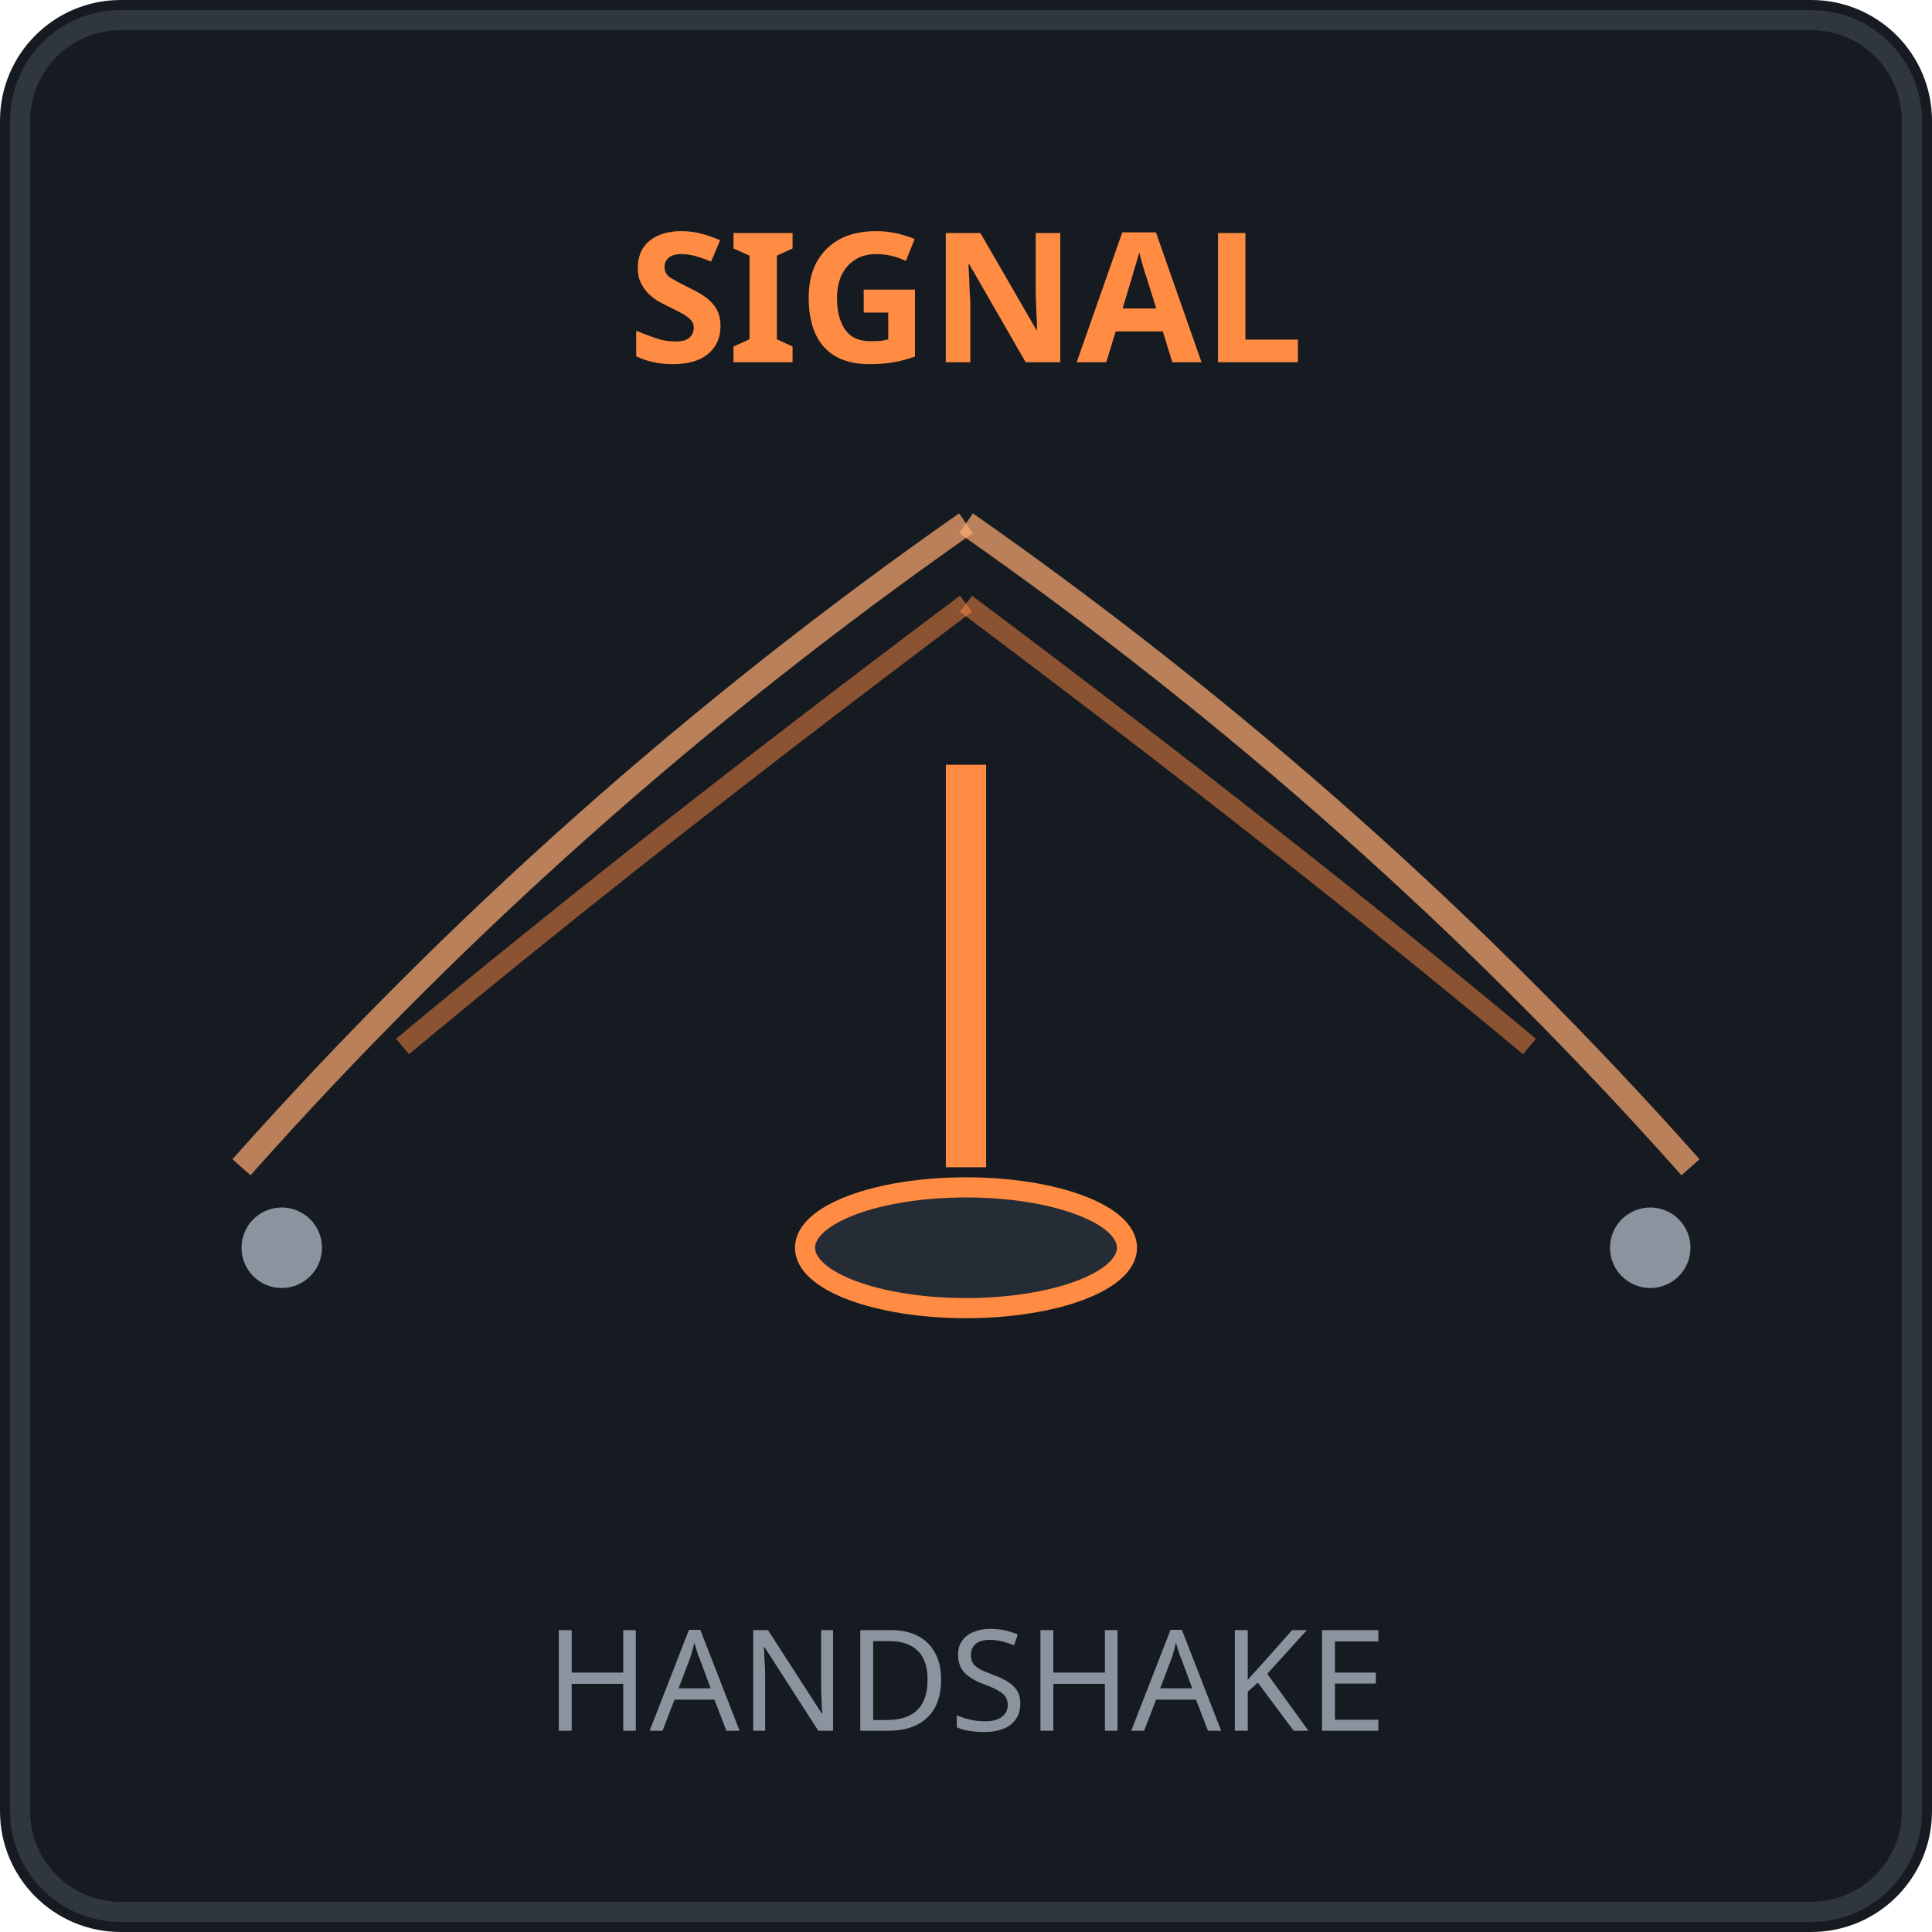
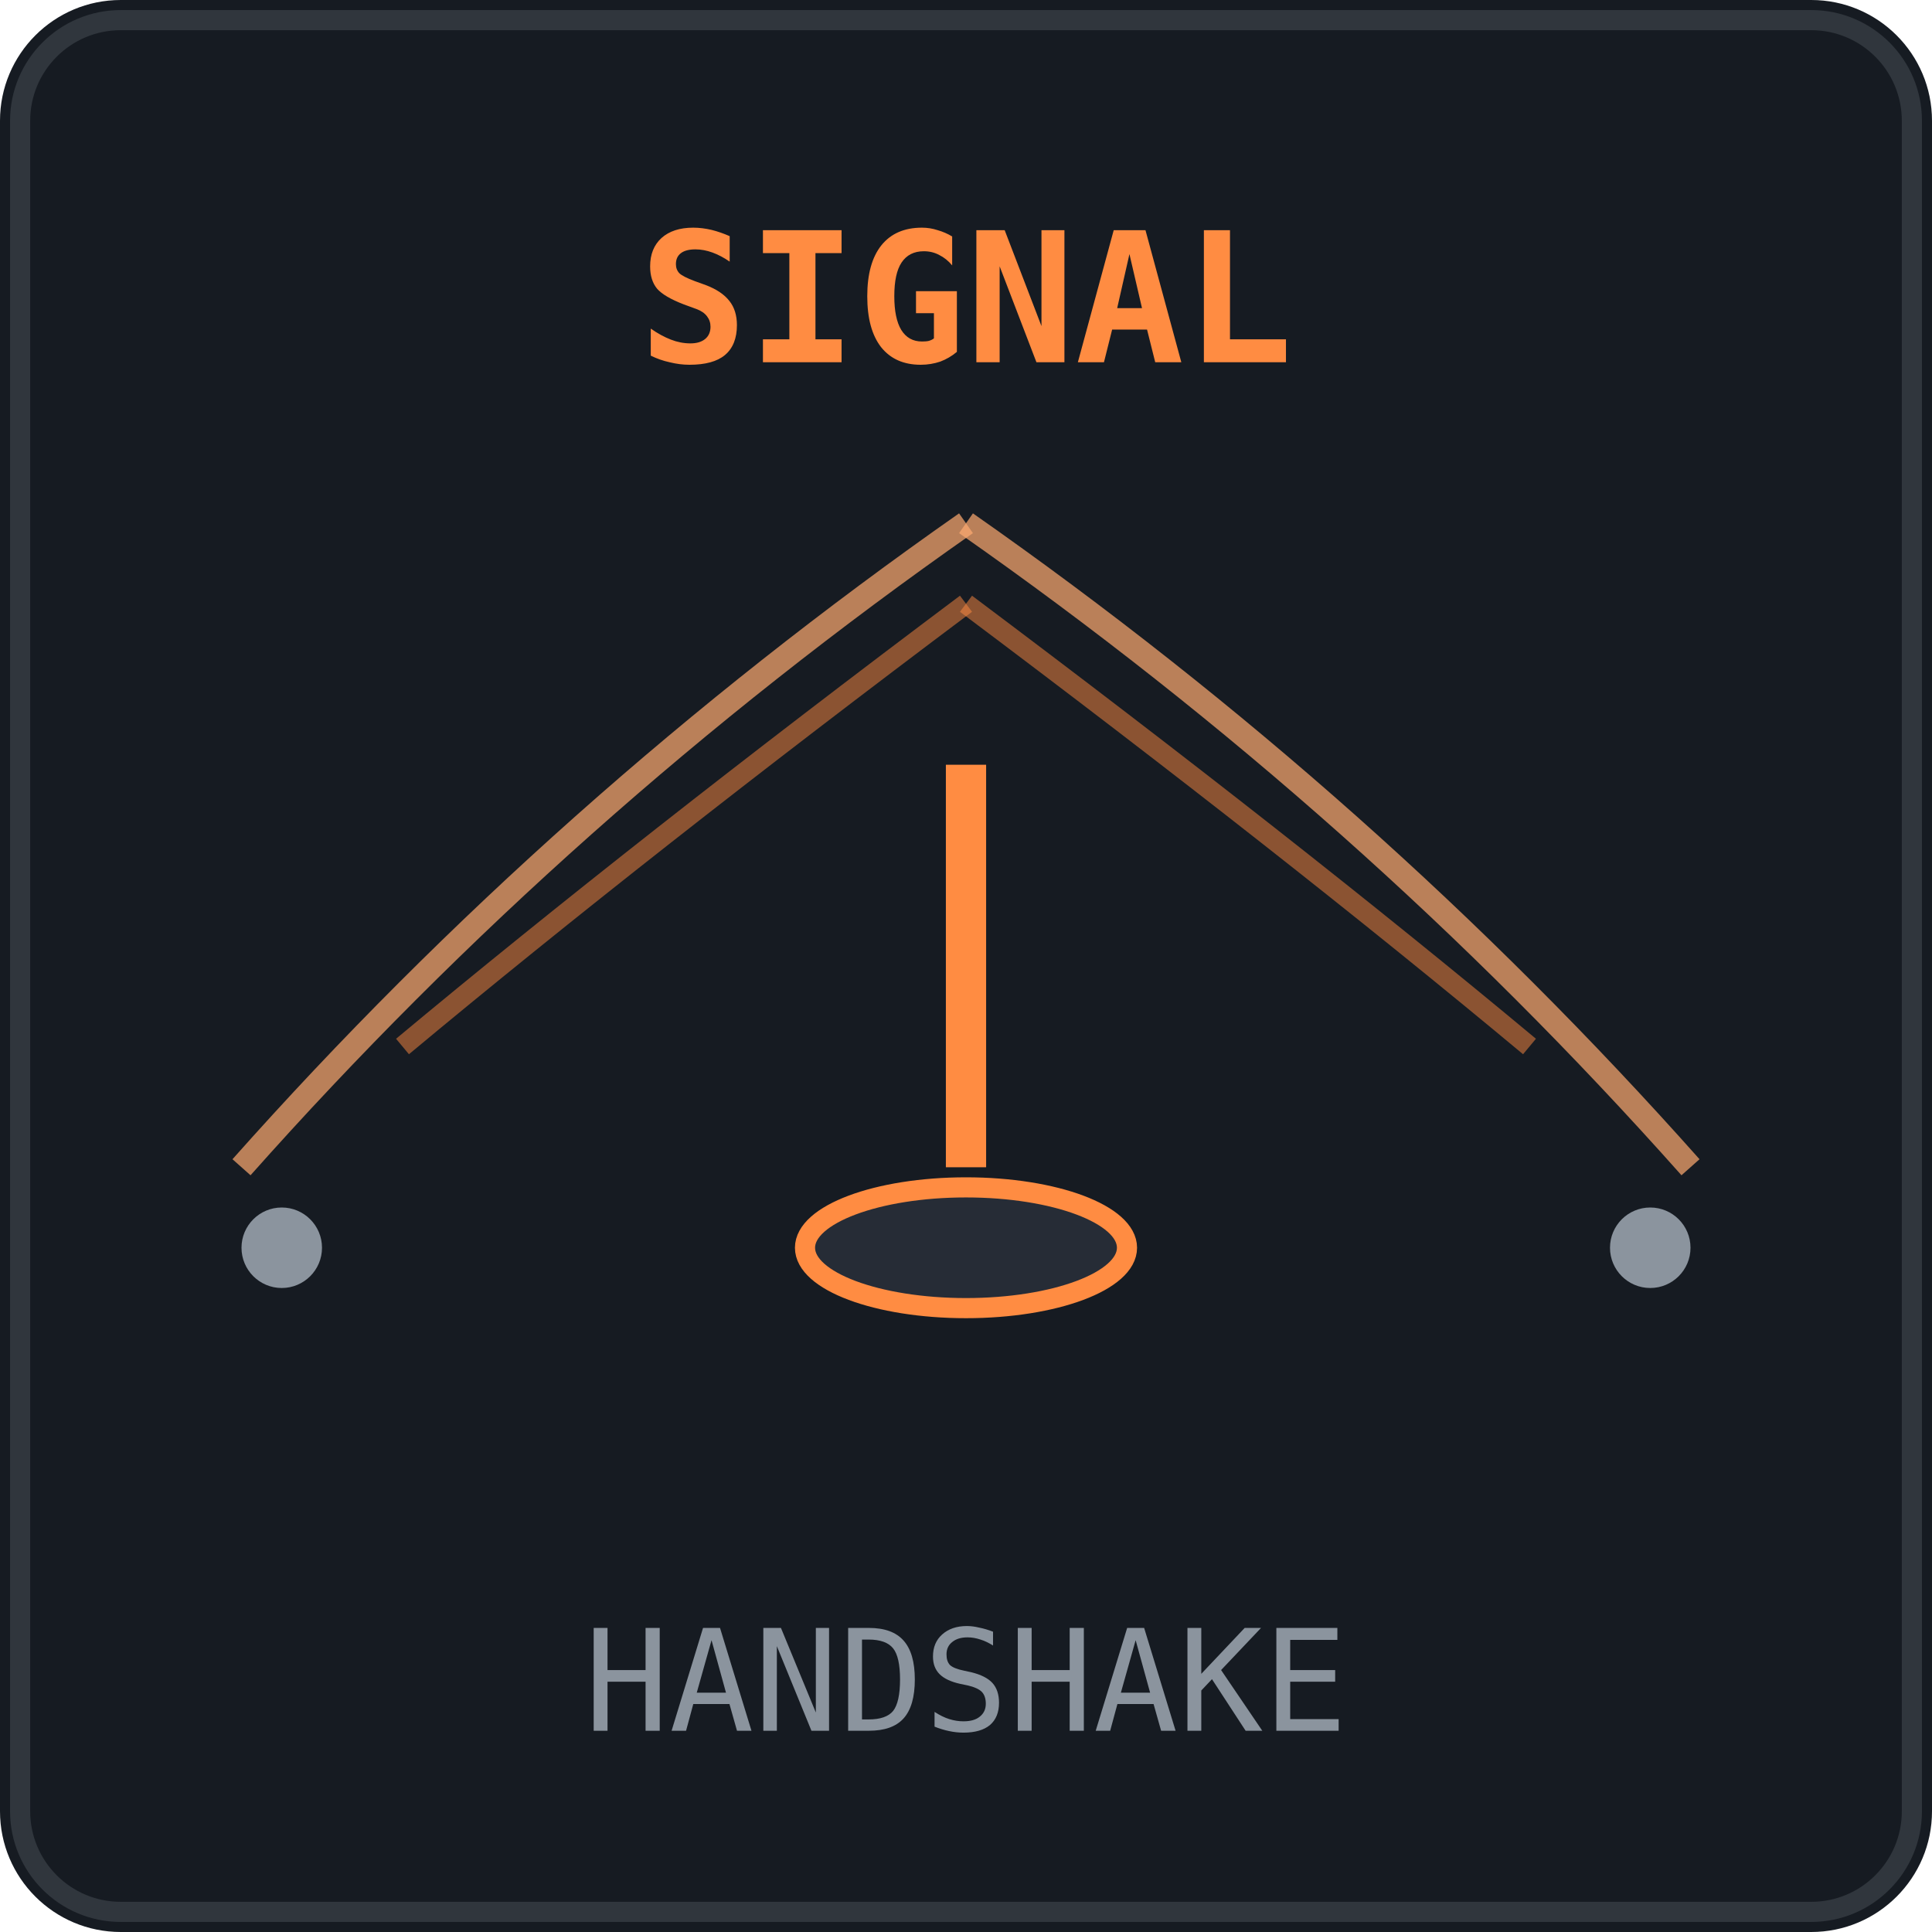
<svg xmlns="http://www.w3.org/2000/svg" viewBox="0 0 96 96" role="img" aria-labelledby="title">
  <rect width="96" height="96" fill="#161b22" rx="6" />
  <rect x="1" y="1" width="94" height="94" rx="5" fill="none" stroke="#30363d" />
  <path d="M48 58 L48 38" stroke="#ff8c42" stroke-width="2" />
  <ellipse cx="48" cy="62" rx="8" ry="3" fill="#262c36" stroke="#ff8c42" stroke-width="1" />
  <path d="M48 30 Q32 42 20 52" fill="none" stroke="#ff8c42" stroke-width="1" opacity="0.5" />
  <path d="M48 30 Q64 42 76 52" fill="none" stroke="#ff8c42" stroke-width="1" opacity="0.5" />
  <path d="M48 26 Q28 40 12 58" fill="none" stroke="#ffab70" stroke-width="1.2" opacity="0.7" />
  <path d="M48 26 Q68 40 84 58" fill="none" stroke="#ffab70" stroke-width="1.2" opacity="0.7" />
  <circle cx="14" cy="62" r="2" fill="#8b949e" />
  <circle cx="82" cy="62" r="2" fill="#8b949e" />
-   <text x="48" y="18" text-anchor="middle" fill="#ff8c42" font-family="system-ui,sans-serif" font-size="9" font-weight="600">SIGNAL</text>
-   <text x="48" y="86" text-anchor="middle" fill="#8b949e" font-family="system-ui,sans-serif" font-size="7">HANDSHAKE</text>
+   <text x="48" y="18" text-anchor="middle" fill="#ff8c42" font-family="ui-monospace,Cascadia Mono,Consolas,Segoe UI Mono,monospace" font-size="9" font-weight="600">SIGNAL</text>
+   <text x="48" y="86" text-anchor="middle" fill="#8b949e" font-family="ui-monospace,Cascadia Mono,Consolas,Segoe UI Mono,monospace" font-size="7">HANDSHAKE</text>
</svg>
